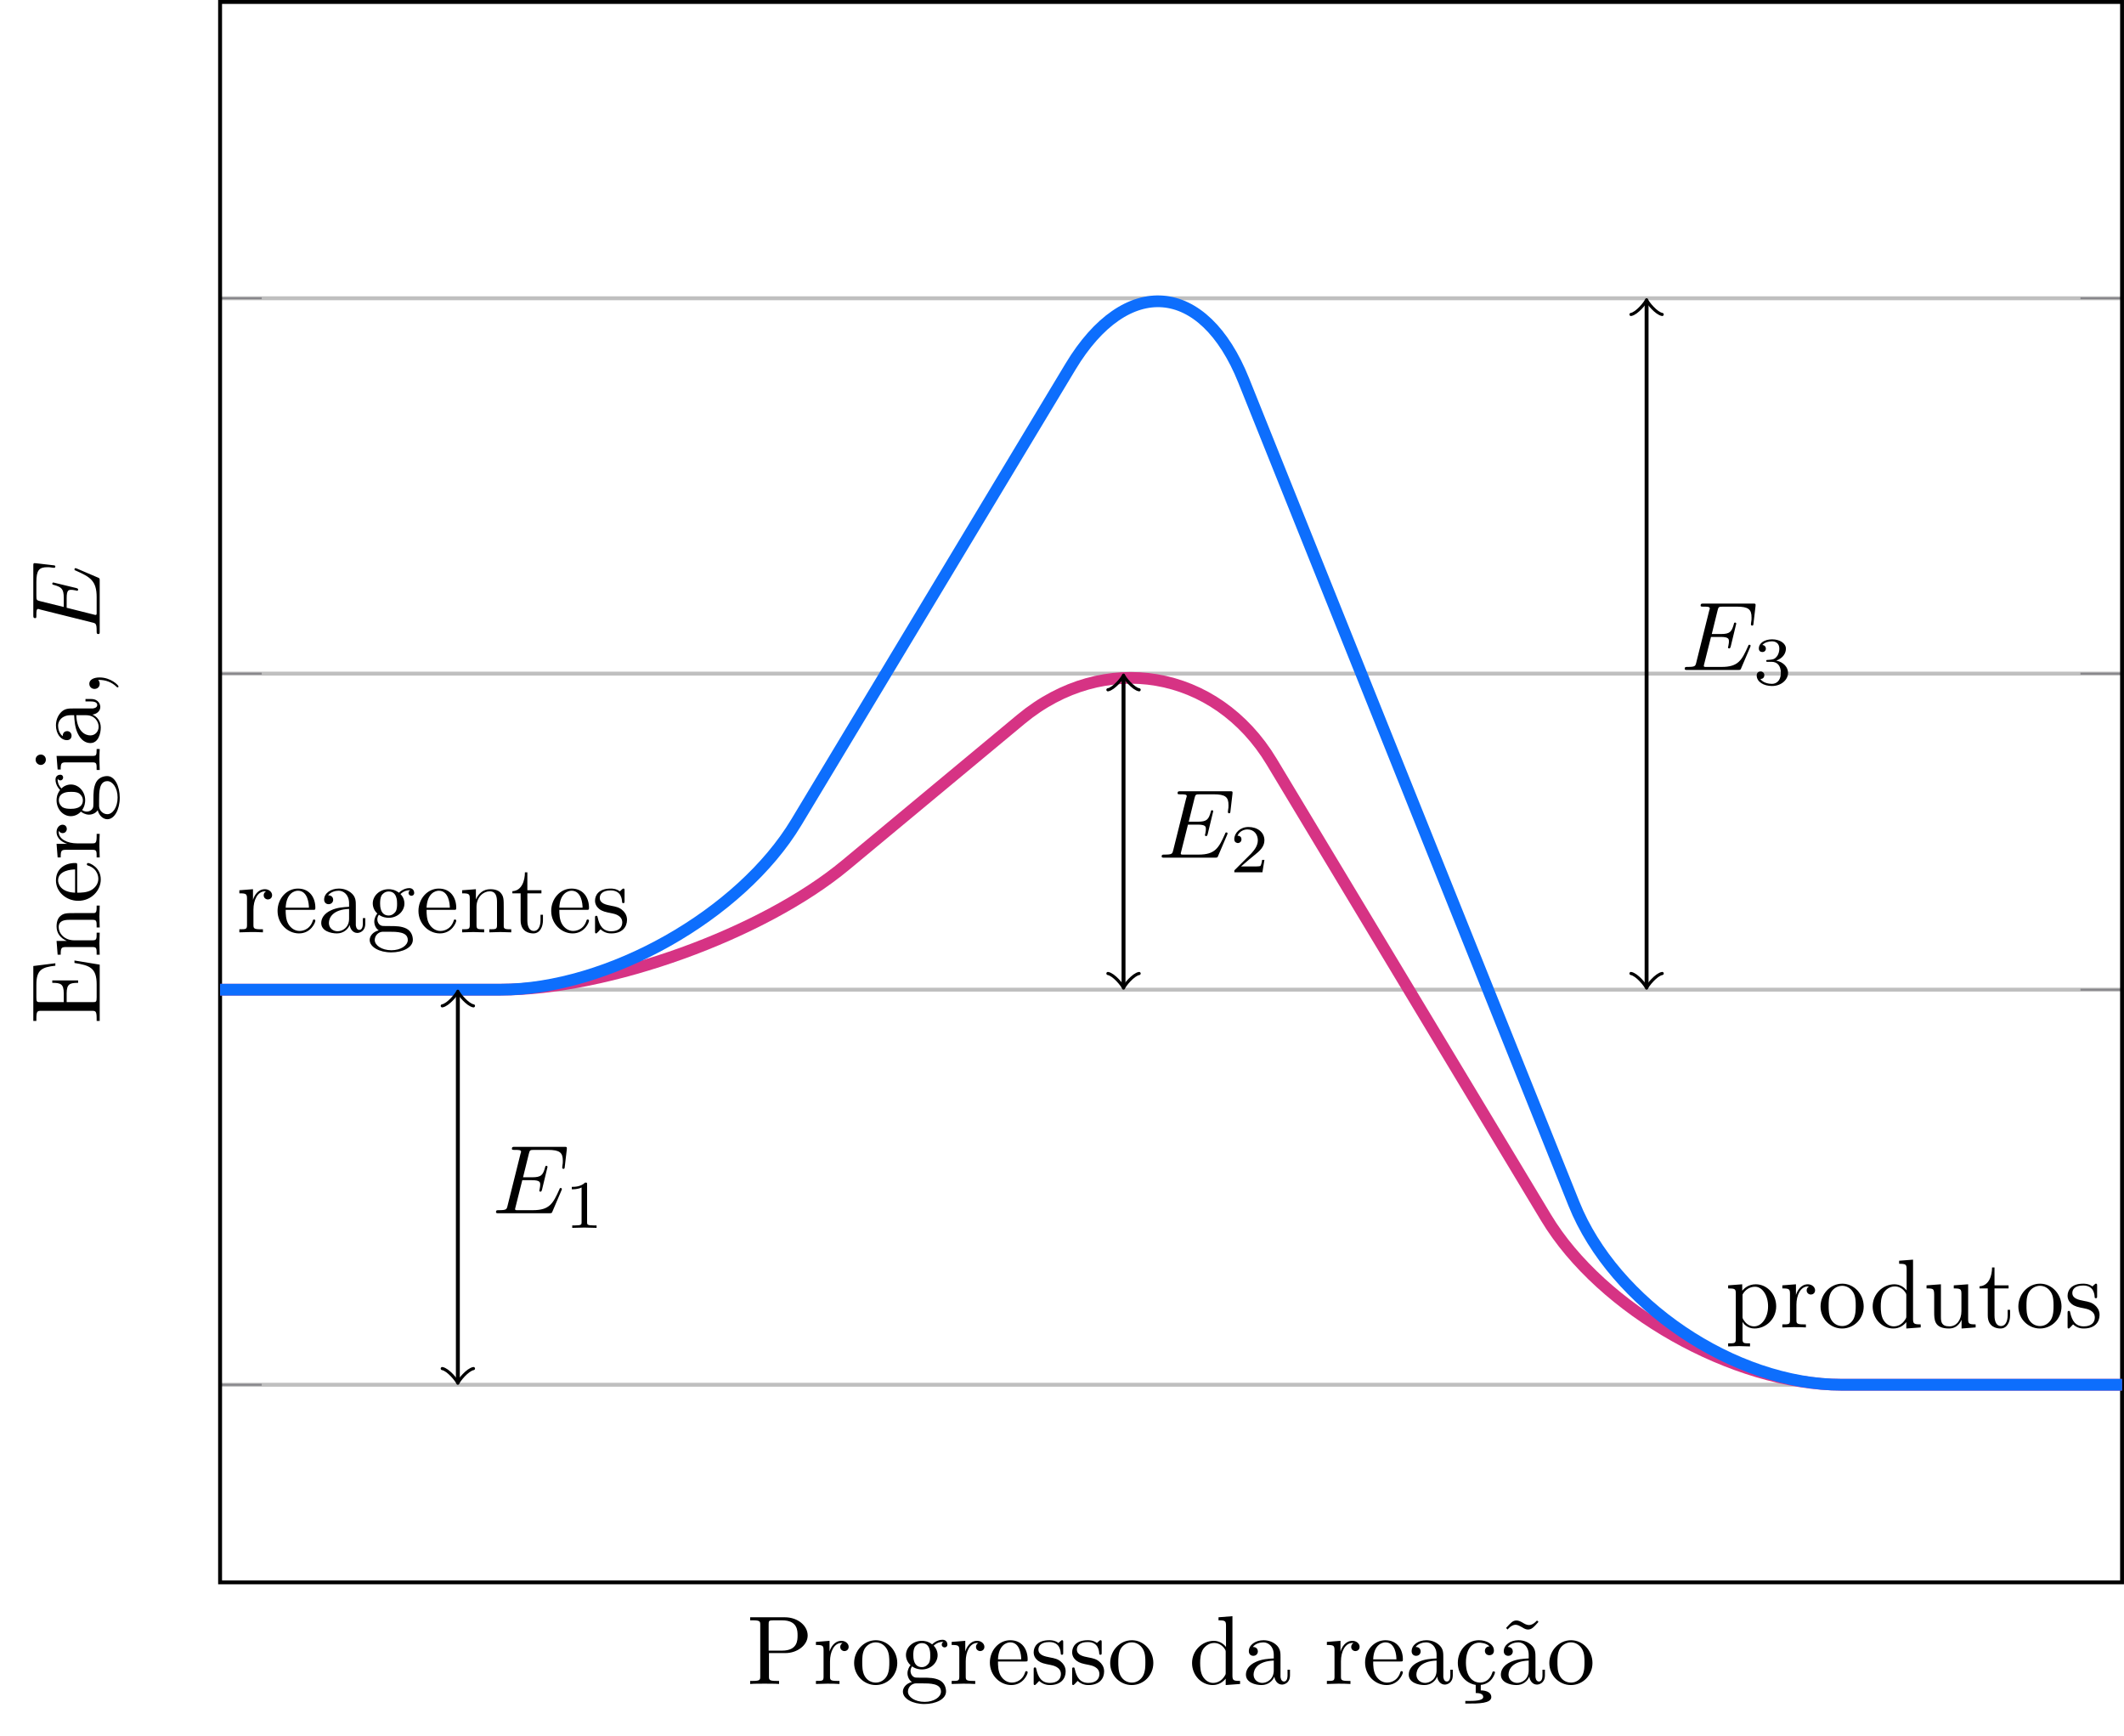
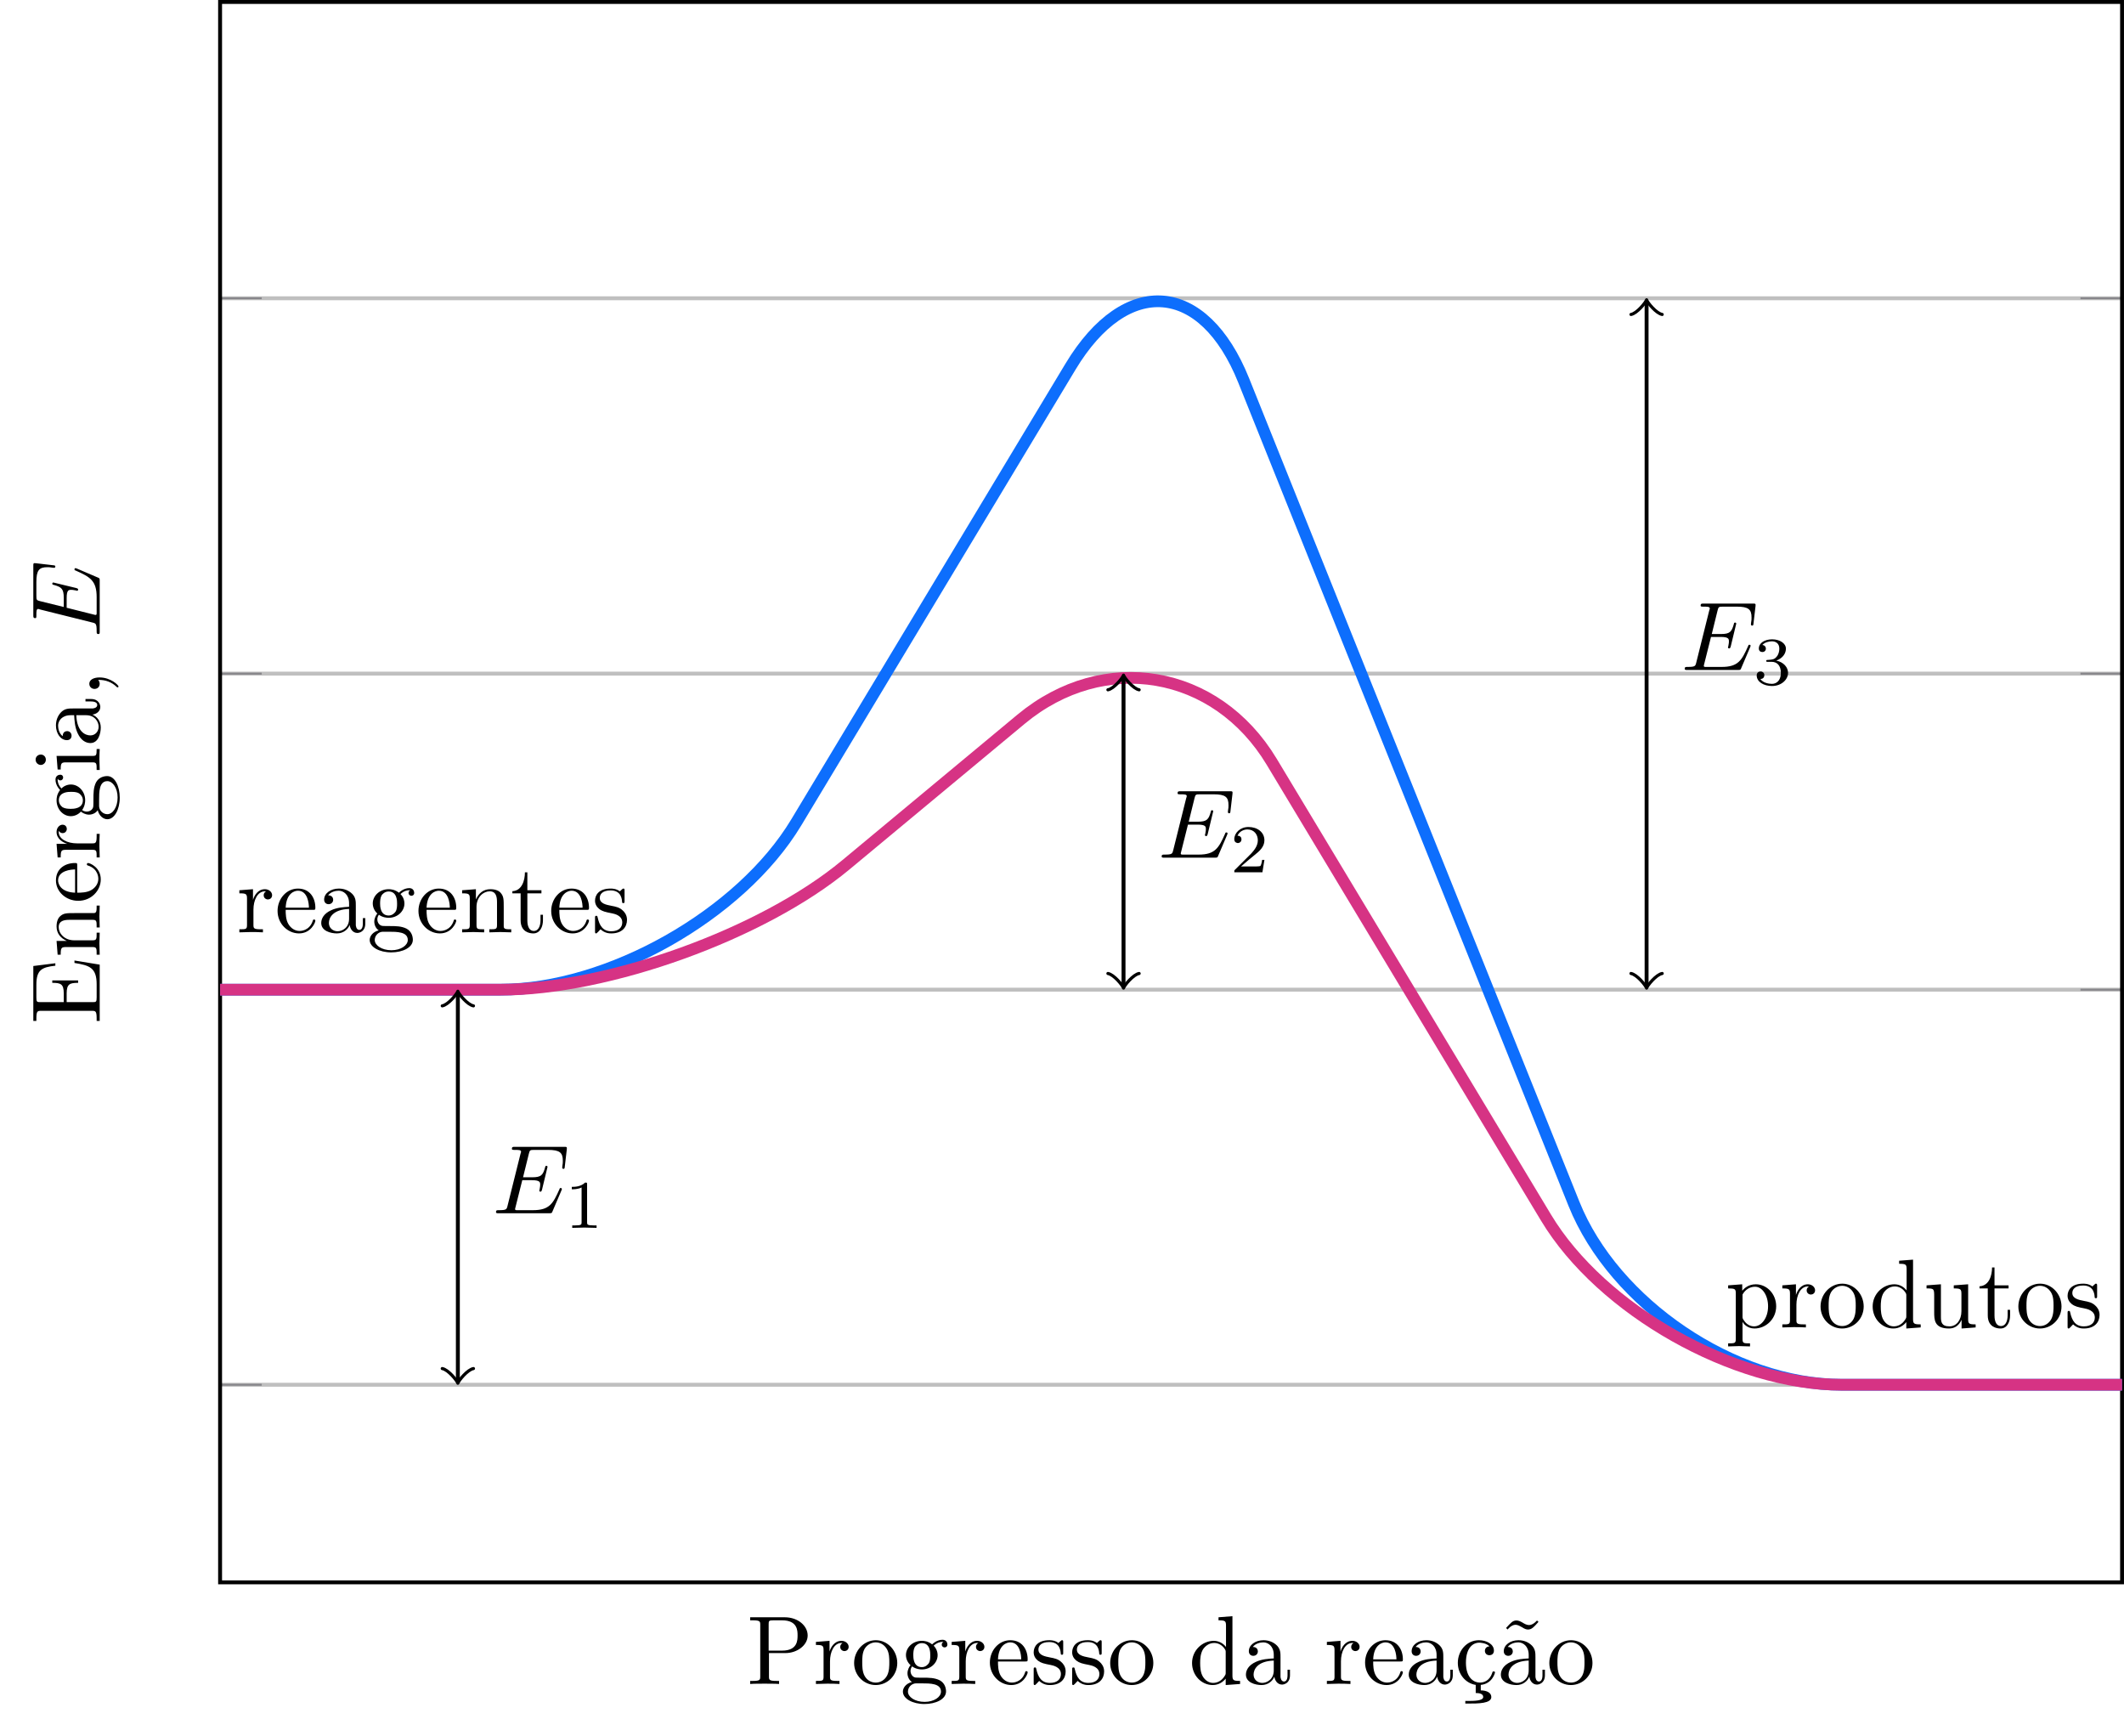
<svg xmlns="http://www.w3.org/2000/svg" xmlns:xlink="http://www.w3.org/1999/xlink" width="216.947pt" height="177.234pt" viewBox="0 0 216.947 177.234" version="1.1">
  <defs>
    <g>
      <symbol overflow="visible" id="glyph0-0">
        <path style="stroke:none;" d="" />
      </symbol>
      <symbol overflow="visible" id="glyph0-1">
        <path style="stroke:none;" d="M 3.625 -3.797 C 3.625 -4.109 3.312 -4.406 2.891 -4.406 C 2.156 -4.406 1.797 -3.734 1.672 -3.312 L 1.672 -4.406 L 0.281 -4.297 L 0.281 -3.984 C 0.984 -3.984 1.062 -3.922 1.062 -3.422 L 1.062 -0.75 C 1.062 -0.312 0.953 -0.312 0.281 -0.312 L 0.281 0 L 1.422 -0.031 C 1.812 -0.031 2.281 -0.031 2.688 0 L 2.688 -0.312 L 2.469 -0.312 C 1.734 -0.312 1.719 -0.422 1.719 -0.781 L 1.719 -2.312 C 1.719 -3.297 2.141 -4.188 2.891 -4.188 C 2.953 -4.188 2.984 -4.188 3 -4.172 C 2.969 -4.172 2.766 -4.047 2.766 -3.781 C 2.766 -3.516 2.984 -3.359 3.203 -3.359 C 3.375 -3.359 3.625 -3.484 3.625 -3.797 Z M 3.625 -3.797 " />
      </symbol>
      <symbol overflow="visible" id="glyph0-2">
        <path style="stroke:none;" d="M 4.141 -1.188 C 4.141 -1.281 4.062 -1.312 4 -1.312 C 3.922 -1.312 3.891 -1.25 3.875 -1.172 C 3.531 -0.141 2.625 -0.141 2.531 -0.141 C 2.031 -0.141 1.641 -0.438 1.406 -0.812 C 1.109 -1.281 1.109 -1.938 1.109 -2.297 L 3.891 -2.297 C 4.109 -2.297 4.141 -2.297 4.141 -2.516 C 4.141 -3.5 3.594 -4.469 2.359 -4.469 C 1.203 -4.469 0.281 -3.438 0.281 -2.188 C 0.281 -0.859 1.328 0.109 2.469 0.109 C 3.688 0.109 4.141 -1 4.141 -1.188 Z M 3.484 -2.516 L 1.109 -2.516 C 1.172 -4 2.016 -4.25 2.359 -4.25 C 3.375 -4.25 3.484 -2.906 3.484 -2.516 Z M 3.484 -2.516 " />
      </symbol>
      <symbol overflow="visible" id="glyph0-3">
        <path style="stroke:none;" d="M 4.812 -0.891 L 4.812 -1.453 L 4.562 -1.453 L 4.562 -0.891 C 4.562 -0.312 4.312 -0.25 4.203 -0.25 C 3.875 -0.25 3.844 -0.703 3.844 -0.75 L 3.844 -2.734 C 3.844 -3.156 3.844 -3.547 3.484 -3.922 C 3.094 -4.312 2.594 -4.469 2.109 -4.469 C 1.297 -4.469 0.609 -4 0.609 -3.344 C 0.609 -3.047 0.812 -2.875 1.062 -2.875 C 1.344 -2.875 1.531 -3.078 1.531 -3.328 C 1.531 -3.453 1.469 -3.781 1.016 -3.781 C 1.281 -4.141 1.781 -4.25 2.094 -4.25 C 2.578 -4.25 3.156 -3.859 3.156 -2.969 L 3.156 -2.609 C 2.641 -2.578 1.938 -2.547 1.312 -2.25 C 0.562 -1.906 0.312 -1.391 0.312 -0.953 C 0.312 -0.141 1.281 0.109 1.906 0.109 C 2.578 0.109 3.031 -0.297 3.219 -0.75 C 3.266 -0.359 3.531 0.062 4 0.062 C 4.203 0.062 4.812 -0.078 4.812 -0.891 Z M 3.156 -1.391 C 3.156 -0.453 2.438 -0.109 1.984 -0.109 C 1.5 -0.109 1.094 -0.453 1.094 -0.953 C 1.094 -1.5 1.5 -2.328 3.156 -2.391 Z M 3.156 -1.391 " />
      </symbol>
      <symbol overflow="visible" id="glyph0-4">
        <path style="stroke:none;" d="M 4.828 -4.031 C 4.828 -4.203 4.719 -4.516 4.328 -4.516 C 4.125 -4.516 3.688 -4.453 3.266 -4.047 C 2.844 -4.375 2.438 -4.406 2.219 -4.406 C 1.281 -4.406 0.594 -3.719 0.594 -2.953 C 0.594 -2.516 0.812 -2.141 1.062 -1.922 C 0.938 -1.781 0.75 -1.453 0.75 -1.094 C 0.75 -0.781 0.891 -0.406 1.203 -0.203 C 0.594 -0.047 0.281 0.391 0.281 0.781 C 0.281 1.5 1.266 2.047 2.484 2.047 C 3.656 2.047 4.688 1.547 4.688 0.766 C 4.688 0.422 4.562 -0.094 4.047 -0.375 C 3.516 -0.641 2.938 -0.641 2.328 -0.641 C 2.078 -0.641 1.656 -0.641 1.578 -0.656 C 1.266 -0.703 1.062 -1 1.062 -1.328 C 1.062 -1.359 1.062 -1.594 1.219 -1.797 C 1.609 -1.516 2.031 -1.484 2.219 -1.484 C 3.141 -1.484 3.828 -2.172 3.828 -2.938 C 3.828 -3.312 3.672 -3.672 3.422 -3.906 C 3.781 -4.25 4.141 -4.297 4.312 -4.297 C 4.312 -4.297 4.391 -4.297 4.422 -4.281 C 4.312 -4.25 4.25 -4.141 4.25 -4.016 C 4.25 -3.844 4.391 -3.734 4.547 -3.734 C 4.641 -3.734 4.828 -3.797 4.828 -4.031 Z M 3.078 -2.953 C 3.078 -2.688 3.078 -2.359 2.922 -2.109 C 2.844 -2 2.609 -1.719 2.219 -1.719 C 1.344 -1.719 1.344 -2.719 1.344 -2.938 C 1.344 -3.203 1.359 -3.531 1.5 -3.781 C 1.578 -3.891 1.812 -4.172 2.219 -4.172 C 3.078 -4.172 3.078 -3.188 3.078 -2.953 Z M 4.172 0.781 C 4.172 1.328 3.469 1.828 2.5 1.828 C 1.484 1.828 0.797 1.312 0.797 0.781 C 0.797 0.328 1.172 -0.047 1.609 -0.062 L 2.203 -0.062 C 3.062 -0.062 4.172 -0.062 4.172 0.781 Z M 4.172 0.781 " />
      </symbol>
      <symbol overflow="visible" id="glyph0-5">
        <path style="stroke:none;" d="M 5.328 0 L 5.328 -0.312 C 4.812 -0.312 4.562 -0.312 4.562 -0.609 L 4.562 -2.516 C 4.562 -3.375 4.562 -3.672 4.25 -4.031 C 4.109 -4.203 3.781 -4.406 3.203 -4.406 C 2.469 -4.406 2 -3.984 1.719 -3.359 L 1.719 -4.406 L 0.312 -4.297 L 0.312 -3.984 C 1.016 -3.984 1.094 -3.922 1.094 -3.422 L 1.094 -0.75 C 1.094 -0.312 0.984 -0.312 0.312 -0.312 L 0.312 0 L 1.453 -0.031 L 2.562 0 L 2.562 -0.312 C 1.891 -0.312 1.781 -0.312 1.781 -0.75 L 1.781 -2.594 C 1.781 -3.625 2.5 -4.188 3.125 -4.188 C 3.766 -4.188 3.875 -3.656 3.875 -3.078 L 3.875 -0.75 C 3.875 -0.312 3.766 -0.312 3.094 -0.312 L 3.094 0 L 4.219 -0.031 Z M 5.328 0 " />
      </symbol>
      <symbol overflow="visible" id="glyph0-6">
        <path style="stroke:none;" d="M 3.312 -1.234 L 3.312 -1.797 L 3.062 -1.797 L 3.062 -1.25 C 3.062 -0.516 2.766 -0.141 2.391 -0.141 C 1.719 -0.141 1.719 -1.047 1.719 -1.219 L 1.719 -3.984 L 3.156 -3.984 L 3.156 -4.297 L 1.719 -4.297 L 1.719 -6.125 L 1.469 -6.125 C 1.469 -5.312 1.172 -4.25 0.188 -4.203 L 0.188 -3.984 L 1.031 -3.984 L 1.031 -1.234 C 1.031 -0.016 1.969 0.109 2.328 0.109 C 3.031 0.109 3.312 -0.594 3.312 -1.234 Z M 3.312 -1.234 " />
      </symbol>
      <symbol overflow="visible" id="glyph0-7">
        <path style="stroke:none;" d="M 3.594 -1.281 C 3.594 -1.797 3.297 -2.109 3.172 -2.219 C 2.844 -2.547 2.453 -2.625 2.031 -2.703 C 1.469 -2.812 0.812 -2.938 0.812 -3.516 C 0.812 -3.875 1.062 -4.281 1.922 -4.281 C 3.016 -4.281 3.078 -3.375 3.094 -3.078 C 3.094 -2.984 3.203 -2.984 3.203 -2.984 C 3.344 -2.984 3.344 -3.031 3.344 -3.219 L 3.344 -4.234 C 3.344 -4.391 3.344 -4.469 3.234 -4.469 C 3.188 -4.469 3.156 -4.469 3.031 -4.344 C 3 -4.312 2.906 -4.219 2.859 -4.188 C 2.484 -4.469 2.078 -4.469 1.922 -4.469 C 0.703 -4.469 0.328 -3.797 0.328 -3.234 C 0.328 -2.891 0.484 -2.609 0.75 -2.391 C 1.078 -2.141 1.359 -2.078 2.078 -1.938 C 2.297 -1.891 3.109 -1.734 3.109 -1.016 C 3.109 -0.516 2.766 -0.109 1.984 -0.109 C 1.141 -0.109 0.781 -0.672 0.594 -1.531 C 0.562 -1.656 0.562 -1.688 0.453 -1.688 C 0.328 -1.688 0.328 -1.625 0.328 -1.453 L 0.328 -0.125 C 0.328 0.047 0.328 0.109 0.438 0.109 C 0.484 0.109 0.5 0.094 0.688 -0.094 C 0.703 -0.109 0.703 -0.125 0.891 -0.312 C 1.328 0.094 1.781 0.109 1.984 0.109 C 3.125 0.109 3.594 -0.562 3.594 -1.281 Z M 3.594 -1.281 " />
      </symbol>
      <symbol overflow="visible" id="glyph0-8">
        <path style="stroke:none;" d="M 5.188 -2.156 C 5.188 -3.422 4.234 -4.406 3.109 -4.406 C 2.328 -4.406 1.906 -3.969 1.719 -3.75 L 1.719 -4.406 L 0.281 -4.297 L 0.281 -3.984 C 0.984 -3.984 1.062 -3.922 1.062 -3.484 L 1.062 1.172 C 1.062 1.625 0.953 1.625 0.281 1.625 L 0.281 1.938 L 1.391 1.906 L 2.516 1.938 L 2.516 1.625 C 1.859 1.625 1.75 1.625 1.75 1.172 L 1.75 -0.594 C 1.797 -0.422 2.219 0.109 2.969 0.109 C 4.156 0.109 5.188 -0.875 5.188 -2.156 Z M 4.359 -2.156 C 4.359 -0.953 3.672 -0.109 2.938 -0.109 C 2.531 -0.109 2.156 -0.312 1.891 -0.719 C 1.75 -0.922 1.75 -0.938 1.75 -1.141 L 1.75 -3.359 C 2.031 -3.875 2.516 -4.156 3.031 -4.156 C 3.766 -4.156 4.359 -3.281 4.359 -2.156 Z M 4.359 -2.156 " />
      </symbol>
      <symbol overflow="visible" id="glyph0-9">
        <path style="stroke:none;" d="M 4.688 -2.141 C 4.688 -3.406 3.703 -4.469 2.5 -4.469 C 1.25 -4.469 0.281 -3.375 0.281 -2.141 C 0.281 -0.844 1.312 0.109 2.484 0.109 C 3.688 0.109 4.688 -0.875 4.688 -2.141 Z M 3.875 -2.219 C 3.875 -1.859 3.875 -1.312 3.656 -0.875 C 3.422 -0.422 2.984 -0.141 2.5 -0.141 C 2.062 -0.141 1.625 -0.344 1.359 -0.812 C 1.109 -1.25 1.109 -1.859 1.109 -2.219 C 1.109 -2.609 1.109 -3.141 1.344 -3.578 C 1.609 -4.031 2.078 -4.25 2.484 -4.25 C 2.922 -4.25 3.344 -4.031 3.609 -3.594 C 3.875 -3.172 3.875 -2.594 3.875 -2.219 Z M 3.875 -2.219 " />
      </symbol>
      <symbol overflow="visible" id="glyph0-10">
        <path style="stroke:none;" d="M 5.25 0 L 5.25 -0.312 C 4.562 -0.312 4.469 -0.375 4.469 -0.875 L 4.469 -6.922 L 3.047 -6.812 L 3.047 -6.5 C 3.734 -6.5 3.812 -6.438 3.812 -5.938 L 3.812 -3.781 C 3.531 -4.141 3.094 -4.406 2.562 -4.406 C 1.391 -4.406 0.344 -3.422 0.344 -2.141 C 0.344 -0.875 1.312 0.109 2.453 0.109 C 3.094 0.109 3.531 -0.234 3.781 -0.547 L 3.781 0.109 Z M 3.781 -1.172 C 3.781 -1 3.781 -0.984 3.672 -0.812 C 3.375 -0.328 2.938 -0.109 2.5 -0.109 C 2.047 -0.109 1.688 -0.375 1.453 -0.75 C 1.203 -1.156 1.172 -1.719 1.172 -2.141 C 1.172 -2.5 1.188 -3.094 1.469 -3.547 C 1.688 -3.859 2.062 -4.188 2.609 -4.188 C 2.953 -4.188 3.375 -4.031 3.672 -3.594 C 3.781 -3.422 3.781 -3.406 3.781 -3.219 Z M 3.781 -1.172 " />
      </symbol>
      <symbol overflow="visible" id="glyph0-11">
        <path style="stroke:none;" d="M 5.328 0 L 5.328 -0.312 C 4.641 -0.312 4.562 -0.375 4.562 -0.875 L 4.562 -4.406 L 3.094 -4.297 L 3.094 -3.984 C 3.781 -3.984 3.875 -3.922 3.875 -3.422 L 3.875 -1.656 C 3.875 -0.781 3.391 -0.109 2.656 -0.109 C 1.828 -0.109 1.781 -0.578 1.781 -1.094 L 1.781 -4.406 L 0.312 -4.297 L 0.312 -3.984 C 1.094 -3.984 1.094 -3.953 1.094 -3.078 L 1.094 -1.578 C 1.094 -0.797 1.094 0.109 2.609 0.109 C 3.172 0.109 3.609 -0.172 3.891 -0.781 L 3.891 0.109 Z M 5.328 0 " />
      </symbol>
      <symbol overflow="visible" id="glyph0-12">
        <path style="stroke:none;" d="M 6.219 -4.953 C 6.219 -5.938 5.234 -6.812 3.875 -6.812 L 0.344 -6.812 L 0.344 -6.5 L 0.594 -6.5 C 1.359 -6.5 1.375 -6.391 1.375 -6.031 L 1.375 -0.781 C 1.375 -0.422 1.359 -0.312 0.594 -0.312 L 0.344 -0.312 L 0.344 0 C 0.703 -0.031 1.438 -0.031 1.812 -0.031 C 2.188 -0.031 2.938 -0.031 3.297 0 L 3.297 -0.312 L 3.047 -0.312 C 2.281 -0.312 2.266 -0.422 2.266 -0.781 L 2.266 -3.156 L 3.953 -3.156 C 5.141 -3.156 6.219 -3.953 6.219 -4.953 Z M 5.188 -4.953 C 5.188 -4.484 5.188 -3.406 3.609 -3.406 L 2.234 -3.406 L 2.234 -6.094 C 2.234 -6.438 2.25 -6.5 2.719 -6.5 L 3.609 -6.5 C 5.188 -6.5 5.188 -5.438 5.188 -4.953 Z M 5.188 -4.953 " />
      </symbol>
      <symbol overflow="visible" id="glyph0-13">
        <path style="stroke:none;" d="M 4.141 -1.188 C 4.141 -1.281 4.031 -1.281 4 -1.281 C 3.922 -1.281 3.891 -1.25 3.875 -1.188 C 3.594 -0.266 2.938 -0.141 2.578 -0.141 C 2.047 -0.141 1.172 -0.562 1.172 -2.172 C 1.172 -3.797 1.984 -4.219 2.516 -4.219 C 2.609 -4.219 3.234 -4.203 3.578 -3.844 C 3.172 -3.812 3.109 -3.516 3.109 -3.391 C 3.109 -3.125 3.297 -2.938 3.562 -2.938 C 3.828 -2.938 4.031 -3.094 4.031 -3.406 C 4.031 -4.078 3.266 -4.469 2.5 -4.469 C 1.25 -4.469 0.344 -3.391 0.344 -2.156 C 0.344 -0.984 1.156 -0.062 2.172 0.094 L 2.172 0.922 C 2.547 0.922 2.938 1 2.938 1.328 C 2.938 1.734 1.984 1.734 1.234 1.734 L 1.109 1.734 L 1.109 2 L 1.359 2 C 2.438 2 3.766 2 3.766 1.328 C 3.766 0.859 3.234 0.656 2.688 0.656 L 2.688 0.094 C 3.844 -0.016 4.141 -1.094 4.141 -1.188 Z M 4.141 -1.188 " />
      </symbol>
      <symbol overflow="visible" id="glyph0-14">
        <path style="stroke:none;" d="M 4.812 -0.891 L 4.812 -1.453 L 4.562 -1.453 L 4.562 -0.891 C 4.562 -0.312 4.312 -0.25 4.203 -0.25 C 3.875 -0.25 3.844 -0.703 3.844 -0.75 L 3.844 -2.734 C 3.844 -3.156 3.844 -3.547 3.484 -3.922 C 3.094 -4.312 2.594 -4.469 2.109 -4.469 C 1.297 -4.469 0.609 -4 0.609 -3.344 C 0.609 -3.047 0.812 -2.875 1.062 -2.875 C 1.344 -2.875 1.531 -3.078 1.531 -3.328 C 1.531 -3.453 1.469 -3.781 1.016 -3.781 C 1.281 -4.141 1.781 -4.25 2.094 -4.25 C 2.578 -4.25 3.156 -3.859 3.156 -2.969 L 3.156 -2.609 C 2.641 -2.578 1.938 -2.547 1.312 -2.25 C 0.562 -1.906 0.312 -1.391 0.312 -0.953 C 0.312 -0.141 1.281 0.109 1.906 0.109 C 2.578 0.109 3.031 -0.297 3.219 -0.75 C 3.266 -0.359 3.531 0.062 4 0.062 C 4.203 0.062 4.812 -0.078 4.812 -0.891 Z M 3.156 -1.391 C 3.156 -0.453 2.438 -0.109 1.984 -0.109 C 1.5 -0.109 1.094 -0.453 1.094 -0.953 C 1.094 -1.5 1.5 -2.328 3.156 -2.391 Z M 4.156 -6.344 L 4 -6.484 C 4 -6.484 3.625 -6.016 3.188 -6.016 C 2.953 -6.016 2.703 -6.156 2.531 -6.266 C 2.266 -6.422 2.078 -6.484 1.906 -6.484 C 1.531 -6.484 1.344 -6.266 0.844 -5.719 L 1 -5.562 C 1 -5.562 1.375 -6.047 1.812 -6.047 C 2.047 -6.047 2.297 -5.891 2.469 -5.797 C 2.734 -5.625 2.906 -5.562 3.078 -5.562 C 3.453 -5.562 3.656 -5.781 4.156 -6.344 Z M 4.156 -6.344 " />
      </symbol>
      <symbol overflow="visible" id="glyph1-0">
        <path style="stroke:none;" d="" />
      </symbol>
      <symbol overflow="visible" id="glyph1-1">
        <path style="stroke:none;" d="M 7.109 -2.469 C 7.109 -2.469 7.109 -2.578 6.984 -2.578 C 6.891 -2.578 6.875 -2.516 6.859 -2.453 C 6.203 -0.984 5.844 -0.312 4.141 -0.312 L 2.688 -0.312 C 2.547 -0.312 2.516 -0.312 2.469 -0.312 C 2.359 -0.328 2.328 -0.344 2.328 -0.422 C 2.328 -0.453 2.328 -0.469 2.375 -0.641 L 3.062 -3.375 L 4.047 -3.375 C 4.891 -3.375 4.891 -3.156 4.891 -2.906 C 4.891 -2.844 4.891 -2.719 4.828 -2.422 C 4.812 -2.375 4.797 -2.344 4.797 -2.312 C 4.797 -2.266 4.828 -2.203 4.922 -2.203 C 5 -2.203 5.031 -2.25 5.078 -2.406 L 5.641 -4.734 C 5.641 -4.797 5.594 -4.844 5.516 -4.844 C 5.438 -4.844 5.406 -4.781 5.391 -4.672 C 5.172 -3.906 5 -3.672 4.078 -3.672 L 3.141 -3.672 L 3.734 -6.078 C 3.828 -6.438 3.844 -6.469 4.281 -6.469 L 5.688 -6.469 C 6.891 -6.469 7.203 -6.188 7.203 -5.359 C 7.203 -5.125 7.203 -5.109 7.156 -4.828 C 7.156 -4.781 7.141 -4.703 7.141 -4.656 C 7.141 -4.609 7.172 -4.531 7.266 -4.531 C 7.375 -4.531 7.391 -4.594 7.406 -4.781 L 7.609 -6.516 C 7.641 -6.781 7.594 -6.781 7.344 -6.781 L 2.297 -6.781 C 2.109 -6.781 2 -6.781 2 -6.578 C 2 -6.469 2.094 -6.469 2.281 -6.469 C 2.656 -6.469 2.938 -6.469 2.938 -6.297 C 2.938 -6.25 2.938 -6.234 2.875 -6.047 L 1.562 -0.781 C 1.469 -0.391 1.453 -0.312 0.656 -0.312 C 0.484 -0.312 0.375 -0.312 0.375 -0.125 C 0.375 0 0.469 0 0.656 0 L 5.828 0 C 6.062 0 6.078 -0.016 6.141 -0.172 L 7.062 -2.328 C 7.078 -2.375 7.109 -2.469 7.109 -2.469 Z M 7.109 -2.469 " />
      </symbol>
      <symbol overflow="visible" id="glyph2-0">
        <path style="stroke:none;" d="" />
      </symbol>
      <symbol overflow="visible" id="glyph2-1">
        <path style="stroke:none;" d="M 3.297 0 L 3.297 -0.25 L 3.031 -0.25 C 2.328 -0.25 2.328 -0.344 2.328 -0.578 L 2.328 -4.438 C 2.328 -4.625 2.328 -4.625 2.125 -4.625 C 1.672 -4.188 1.047 -4.188 0.766 -4.188 L 0.766 -3.938 C 0.922 -3.938 1.391 -3.938 1.766 -4.125 L 1.766 -0.578 C 1.766 -0.344 1.766 -0.25 1.078 -0.25 L 0.812 -0.25 L 0.812 0 L 2.047 -0.031 Z M 3.297 0 " />
      </symbol>
      <symbol overflow="visible" id="glyph2-2">
        <path style="stroke:none;" d="M 3.516 -1.266 L 3.281 -1.266 C 3.266 -1.109 3.188 -0.703 3.094 -0.641 C 3.047 -0.594 2.516 -0.594 2.406 -0.594 L 1.125 -0.594 C 1.859 -1.234 2.109 -1.438 2.516 -1.766 C 3.031 -2.172 3.516 -2.609 3.516 -3.266 C 3.516 -4.109 2.781 -4.625 1.891 -4.625 C 1.031 -4.625 0.438 -4.016 0.438 -3.375 C 0.438 -3.031 0.734 -2.984 0.812 -2.984 C 0.969 -2.984 1.172 -3.109 1.172 -3.359 C 1.172 -3.484 1.125 -3.734 0.766 -3.734 C 0.984 -4.219 1.453 -4.375 1.781 -4.375 C 2.484 -4.375 2.844 -3.828 2.844 -3.266 C 2.844 -2.656 2.406 -2.188 2.188 -1.938 L 0.516 -0.266 C 0.438 -0.203 0.438 -0.188 0.438 0 L 3.312 0 Z M 3.516 -1.266 " />
      </symbol>
      <symbol overflow="visible" id="glyph2-3">
        <path style="stroke:none;" d="M 3.578 -1.203 C 3.578 -1.75 3.141 -2.297 2.375 -2.453 C 3.094 -2.719 3.359 -3.234 3.359 -3.672 C 3.359 -4.219 2.734 -4.625 1.953 -4.625 C 1.188 -4.625 0.594 -4.25 0.594 -3.688 C 0.594 -3.453 0.75 -3.328 0.953 -3.328 C 1.172 -3.328 1.312 -3.484 1.312 -3.672 C 1.312 -3.875 1.172 -4.031 0.953 -4.047 C 1.203 -4.344 1.672 -4.422 1.938 -4.422 C 2.25 -4.422 2.688 -4.266 2.688 -3.672 C 2.688 -3.375 2.594 -3.047 2.406 -2.844 C 2.188 -2.578 1.984 -2.562 1.641 -2.531 C 1.469 -2.516 1.453 -2.516 1.422 -2.516 C 1.422 -2.516 1.344 -2.5 1.344 -2.422 C 1.344 -2.328 1.406 -2.328 1.531 -2.328 L 1.906 -2.328 C 2.453 -2.328 2.844 -1.953 2.844 -1.203 C 2.844 -0.344 2.328 -0.078 1.938 -0.078 C 1.656 -0.078 1.031 -0.156 0.75 -0.578 C 1.078 -0.578 1.156 -0.812 1.156 -0.969 C 1.156 -1.188 0.984 -1.344 0.766 -1.344 C 0.578 -1.344 0.375 -1.219 0.375 -0.938 C 0.375 -0.281 1.094 0.141 1.938 0.141 C 2.906 0.141 3.578 -0.516 3.578 -1.203 Z M 3.578 -1.203 " />
      </symbol>
      <symbol overflow="visible" id="glyph3-0">
        <path style="stroke:none;" d="" />
      </symbol>
      <symbol overflow="visible" id="glyph3-1">
        <path style="stroke:none;" d="M -2.578 -6.5 L -2.578 -6.25 C -1.031 -6 -0.312 -5.766 -0.312 -4.062 L -0.312 -2.734 C -0.312 -2.266 -0.375 -2.25 -0.703 -2.25 L -3.375 -2.25 L -3.375 -3.141 C -3.375 -4.109 -3.047 -4.219 -2.203 -4.219 L -2.203 -4.469 L -4.844 -4.469 L -4.844 -4.219 C -3.984 -4.219 -3.672 -4.109 -3.672 -3.141 L -3.672 -2.25 L -6.078 -2.25 C -6.406 -2.25 -6.469 -2.266 -6.469 -2.734 L -6.469 -4.016 C -6.469 -5.547 -5.922 -5.812 -4.531 -5.969 L -4.531 -6.219 L -6.781 -5.938 L -6.781 -0.328 L -6.469 -0.328 L -6.469 -0.562 C -6.469 -1.328 -6.359 -1.359 -6 -1.359 L -0.781 -1.359 C -0.422 -1.359 -0.312 -1.328 -0.312 -0.562 L -0.312 -0.328 L 0 -0.328 L 0 -6.078 Z M -2.578 -6.5 " />
      </symbol>
      <symbol overflow="visible" id="glyph3-2">
        <path style="stroke:none;" d="M 0 -5.328 L -0.312 -5.328 C -0.312 -4.812 -0.312 -4.562 -0.609 -4.562 L -2.516 -4.562 C -3.375 -4.562 -3.672 -4.562 -4.031 -4.25 C -4.203 -4.109 -4.406 -3.781 -4.406 -3.203 C -4.406 -2.469 -3.984 -2 -3.359 -1.719 L -4.406 -1.719 L -4.297 -0.312 L -3.984 -0.312 C -3.984 -1.016 -3.922 -1.094 -3.422 -1.094 L -0.75 -1.094 C -0.312 -1.094 -0.312 -0.984 -0.312 -0.312 L 0 -0.312 L -0.031 -1.453 L 0 -2.562 L -0.312 -2.562 C -0.312 -1.891 -0.312 -1.781 -0.75 -1.781 L -2.594 -1.781 C -3.625 -1.781 -4.188 -2.5 -4.188 -3.125 C -4.188 -3.766 -3.656 -3.875 -3.078 -3.875 L -0.75 -3.875 C -0.312 -3.875 -0.312 -3.766 -0.312 -3.094 L 0 -3.094 L -0.031 -4.219 Z M 0 -5.328 " />
      </symbol>
      <symbol overflow="visible" id="glyph3-3">
        <path style="stroke:none;" d="M -1.188 -4.141 C -1.281 -4.141 -1.312 -4.062 -1.312 -4 C -1.312 -3.922 -1.25 -3.891 -1.172 -3.875 C -0.141 -3.531 -0.141 -2.625 -0.141 -2.531 C -0.141 -2.031 -0.438 -1.641 -0.812 -1.406 C -1.281 -1.109 -1.938 -1.109 -2.297 -1.109 L -2.297 -3.891 C -2.297 -4.109 -2.297 -4.141 -2.516 -4.141 C -3.5 -4.141 -4.469 -3.594 -4.469 -2.359 C -4.469 -1.203 -3.438 -0.281 -2.188 -0.281 C -0.859 -0.281 0.109 -1.328 0.109 -2.469 C 0.109 -3.688 -1 -4.141 -1.188 -4.141 Z M -2.516 -3.484 L -2.516 -1.109 C -4 -1.172 -4.25 -2.016 -4.25 -2.359 C -4.25 -3.375 -2.906 -3.484 -2.516 -3.484 Z M -2.516 -3.484 " />
      </symbol>
      <symbol overflow="visible" id="glyph3-4">
        <path style="stroke:none;" d="M -3.797 -3.625 C -4.109 -3.625 -4.406 -3.312 -4.406 -2.891 C -4.406 -2.156 -3.734 -1.797 -3.312 -1.672 L -4.406 -1.672 L -4.297 -0.281 L -3.984 -0.281 C -3.984 -0.984 -3.922 -1.062 -3.422 -1.062 L -0.75 -1.062 C -0.312 -1.062 -0.312 -0.953 -0.312 -0.281 L 0 -0.281 L -0.031 -1.422 C -0.031 -1.812 -0.031 -2.281 0 -2.688 L -0.312 -2.688 L -0.312 -2.469 C -0.312 -1.734 -0.422 -1.719 -0.781 -1.719 L -2.312 -1.719 C -3.297 -1.719 -4.188 -2.141 -4.188 -2.891 C -4.188 -2.953 -4.188 -2.984 -4.172 -3 C -4.172 -2.969 -4.047 -2.766 -3.781 -2.766 C -3.516 -2.766 -3.359 -2.984 -3.359 -3.203 C -3.359 -3.375 -3.484 -3.625 -3.797 -3.625 Z M -3.797 -3.625 " />
      </symbol>
      <symbol overflow="visible" id="glyph3-5">
        <path style="stroke:none;" d="M -4.031 -4.828 C -4.203 -4.828 -4.516 -4.719 -4.516 -4.328 C -4.516 -4.125 -4.453 -3.688 -4.047 -3.266 C -4.375 -2.844 -4.406 -2.438 -4.406 -2.219 C -4.406 -1.281 -3.719 -0.594 -2.953 -0.594 C -2.516 -0.594 -2.141 -0.812 -1.922 -1.062 C -1.781 -0.938 -1.453 -0.75 -1.094 -0.75 C -0.781 -0.75 -0.406 -0.891 -0.203 -1.203 C -0.047 -0.594 0.391 -0.281 0.781 -0.281 C 1.5 -0.281 2.047 -1.266 2.047 -2.484 C 2.047 -3.656 1.547 -4.688 0.766 -4.688 C 0.422 -4.688 -0.094 -4.562 -0.375 -4.047 C -0.641 -3.516 -0.641 -2.938 -0.641 -2.328 C -0.641 -2.078 -0.641 -1.656 -0.656 -1.578 C -0.703 -1.266 -1 -1.062 -1.328 -1.062 C -1.359 -1.062 -1.594 -1.062 -1.797 -1.219 C -1.516 -1.609 -1.484 -2.031 -1.484 -2.219 C -1.484 -3.141 -2.172 -3.828 -2.938 -3.828 C -3.312 -3.828 -3.672 -3.672 -3.906 -3.422 C -4.25 -3.781 -4.297 -4.141 -4.297 -4.312 C -4.297 -4.312 -4.297 -4.391 -4.281 -4.422 C -4.25 -4.312 -4.141 -4.25 -4.016 -4.25 C -3.844 -4.25 -3.734 -4.391 -3.734 -4.547 C -3.734 -4.641 -3.797 -4.828 -4.031 -4.828 Z M -2.953 -3.078 C -2.688 -3.078 -2.359 -3.078 -2.109 -2.922 C -2 -2.844 -1.719 -2.609 -1.719 -2.219 C -1.719 -1.344 -2.719 -1.344 -2.938 -1.344 C -3.203 -1.344 -3.531 -1.359 -3.781 -1.5 C -3.891 -1.578 -4.172 -1.812 -4.172 -2.219 C -4.172 -3.078 -3.188 -3.078 -2.953 -3.078 Z M 0.781 -4.172 C 1.328 -4.172 1.828 -3.469 1.828 -2.5 C 1.828 -1.484 1.312 -0.797 0.781 -0.797 C 0.328 -0.797 -0.047 -1.172 -0.062 -1.609 L -0.062 -2.203 C -0.062 -3.062 -0.062 -4.172 0.781 -4.172 Z M 0.781 -4.172 " />
      </symbol>
      <symbol overflow="visible" id="glyph3-6">
        <path style="stroke:none;" d="M 0 -2.469 L -0.312 -2.469 C -0.312 -1.797 -0.359 -1.766 -0.75 -1.766 L -4.406 -1.766 L -4.297 -0.375 L -3.984 -0.375 C -3.984 -1.016 -3.922 -1.109 -3.438 -1.109 L -0.75 -1.109 C -0.312 -1.109 -0.312 -1 -0.312 -0.328 L 0 -0.328 L -0.031 -1.422 C -0.031 -1.781 -0.016 -2.125 0 -2.469 Z M -6.016 -1.906 C -6.297 -1.906 -6.547 -1.688 -6.547 -1.391 C -6.547 -1.047 -6.266 -0.844 -6.016 -0.844 C -5.75 -0.844 -5.5 -1.078 -5.5 -1.375 C -5.5 -1.719 -5.766 -1.906 -6.016 -1.906 Z M -6.016 -1.906 " />
      </symbol>
      <symbol overflow="visible" id="glyph3-7">
        <path style="stroke:none;" d="M -0.891 -4.812 L -1.453 -4.812 L -1.453 -4.562 L -0.891 -4.562 C -0.312 -4.562 -0.25 -4.312 -0.25 -4.203 C -0.25 -3.875 -0.703 -3.844 -0.75 -3.844 L -2.734 -3.844 C -3.156 -3.844 -3.547 -3.844 -3.922 -3.484 C -4.312 -3.094 -4.469 -2.594 -4.469 -2.109 C -4.469 -1.297 -4 -0.609 -3.344 -0.609 C -3.047 -0.609 -2.875 -0.812 -2.875 -1.062 C -2.875 -1.344 -3.078 -1.531 -3.328 -1.531 C -3.453 -1.531 -3.781 -1.469 -3.781 -1.016 C -4.141 -1.281 -4.25 -1.781 -4.25 -2.094 C -4.25 -2.578 -3.859 -3.156 -2.969 -3.156 L -2.609 -3.156 C -2.578 -2.641 -2.547 -1.938 -2.25 -1.312 C -1.906 -0.562 -1.391 -0.312 -0.953 -0.312 C -0.141 -0.312 0.109 -1.281 0.109 -1.906 C 0.109 -2.578 -0.297 -3.031 -0.75 -3.219 C -0.359 -3.266 0.062 -3.531 0.062 -4 C 0.062 -4.203 -0.078 -4.812 -0.891 -4.812 Z M -1.391 -3.156 C -0.453 -3.156 -0.109 -2.438 -0.109 -1.984 C -0.109 -1.5 -0.453 -1.094 -0.953 -1.094 C -1.5 -1.094 -2.328 -1.5 -2.391 -3.156 Z M -1.391 -3.156 " />
      </symbol>
      <symbol overflow="visible" id="glyph3-8">
        <path style="stroke:none;" d="M -0.016 -2.031 C -0.641 -2.031 -1.062 -1.781 -1.062 -1.391 C -1.062 -1.031 -0.781 -0.859 -0.531 -0.859 C -0.266 -0.859 0 -1.031 0 -1.391 C 0 -1.531 -0.062 -1.672 -0.156 -1.781 C 0.625 -1.797 1.234 -1.531 1.703 -1.094 C 1.766 -1.031 1.781 -1.016 1.812 -1.016 C 1.891 -1.016 1.922 -1.062 1.922 -1.109 C 1.922 -1.234 1.141 -2.031 -0.016 -2.031 Z M -0.016 -2.031 " />
      </symbol>
      <symbol overflow="visible" id="glyph4-0">
        <path style="stroke:none;" d="" />
      </symbol>
      <symbol overflow="visible" id="glyph4-1">
        <path style="stroke:none;" d="M -2.469 -7.109 C -2.469 -7.109 -2.578 -7.109 -2.578 -6.984 C -2.578 -6.891 -2.516 -6.875 -2.453 -6.859 C -0.984 -6.203 -0.312 -5.844 -0.312 -4.141 L -0.312 -2.688 C -0.312 -2.547 -0.312 -2.516 -0.312 -2.469 C -0.328 -2.359 -0.344 -2.328 -0.422 -2.328 C -0.453 -2.328 -0.469 -2.328 -0.641 -2.375 L -3.375 -3.062 L -3.375 -4.047 C -3.375 -4.891 -3.156 -4.891 -2.906 -4.891 C -2.844 -4.891 -2.719 -4.891 -2.422 -4.828 C -2.375 -4.812 -2.344 -4.797 -2.312 -4.797 C -2.266 -4.797 -2.203 -4.828 -2.203 -4.922 C -2.203 -5 -2.25 -5.031 -2.406 -5.078 L -4.734 -5.641 C -4.797 -5.641 -4.844 -5.594 -4.844 -5.516 C -4.844 -5.438 -4.781 -5.406 -4.672 -5.391 C -3.906 -5.172 -3.672 -5 -3.672 -4.078 L -3.672 -3.141 L -6.078 -3.734 C -6.438 -3.828 -6.469 -3.844 -6.469 -4.281 L -6.469 -5.688 C -6.469 -6.891 -6.188 -7.203 -5.359 -7.203 C -5.125 -7.203 -5.109 -7.203 -4.828 -7.156 C -4.781 -7.156 -4.703 -7.141 -4.656 -7.141 C -4.609 -7.141 -4.531 -7.172 -4.531 -7.266 C -4.531 -7.375 -4.594 -7.391 -4.781 -7.406 L -6.516 -7.609 C -6.781 -7.641 -6.781 -7.594 -6.781 -7.344 L -6.781 -2.297 C -6.781 -2.109 -6.781 -2 -6.578 -2 C -6.469 -2 -6.469 -2.094 -6.469 -2.281 C -6.469 -2.656 -6.469 -2.938 -6.297 -2.938 C -6.25 -2.938 -6.234 -2.938 -6.047 -2.875 L -0.781 -1.562 C -0.391 -1.469 -0.312 -1.453 -0.312 -0.656 C -0.312 -0.484 -0.312 -0.375 -0.125 -0.375 C 0 -0.375 0 -0.469 0 -0.656 L 0 -5.828 C 0 -6.062 -0.016 -6.078 -0.172 -6.141 L -2.328 -7.062 C -2.375 -7.078 -2.469 -7.109 -2.469 -7.109 Z M -2.469 -7.109 " />
      </symbol>
    </g>
    <clipPath id="clip1">
      <path d="M 22 30 L 216.945 30 L 216.945 142 L 22 142 Z M 22 30 " />
    </clipPath>
    <clipPath id="clip2">
      <path d="M 22 0 L 216.945 0 L 216.945 162 L 22 162 Z M 22 0 " />
    </clipPath>
    <clipPath id="clip3">
+       <path d="M 22.48 13 L 216.75 13 L 216.75 159 L 22.48 159 Z M 22.48 13 " />
+     </clipPath>
+     <clipPath id="clip4">
      <path d="M 22.48 52 L 216.75 52 L 216.75 159 L 22.48 159 Z M 22.48 52 " />
-     </clipPath>
-     <clipPath id="clip4">
-       <path d="M 22.48 13 L 216.75 13 L 216.75 159 L 22.48 159 Z M 22.48 13 " />
    </clipPath>
  </defs>
  <g id="surface1">
    <g clip-path="url(#clip1)" clip-rule="nonzero">
      <path style="fill:none;stroke-width:0.399;stroke-linecap:butt;stroke-linejoin:miter;stroke:rgb(75%,75%,75%);stroke-opacity:1;stroke-miterlimit:10;" d="M -0.001 20.176 L 194.269 20.176 M -0.001 60.524 L 194.269 60.524 M -0.001 92.801 L 194.269 92.801 M -0.001 131.133 L 194.269 131.133 " transform="matrix(1,0,0,-1,22.481,161.594)" />
      <path style="fill:none;stroke-width:0.199;stroke-linecap:butt;stroke-linejoin:miter;stroke:rgb(52.939%,52.55%,54.117%);stroke-opacity:1;stroke-miterlimit:10;" d="M -0.001 20.176 L 4.253 20.176 M -0.001 60.524 L 4.253 60.524 M -0.001 92.801 L 4.253 92.801 M -0.001 131.133 L 4.253 131.133 M 194.269 20.176 L 190.019 20.176 M 194.269 60.524 L 190.019 60.524 M 194.269 92.801 L 190.019 92.801 M 194.269 131.133 L 190.019 131.133 " transform="matrix(1,0,0,-1,22.481,161.594)" />
    </g>
    <g clip-path="url(#clip2)" clip-rule="nonzero">
      <path style="fill:none;stroke-width:0.399;stroke-linecap:butt;stroke-linejoin:miter;stroke:rgb(0%,0%,0%);stroke-opacity:1;stroke-miterlimit:10;" d="M -0.001 0 L -0.001 161.395 L 194.269 161.395 L 194.269 0 Z M -0.001 0 " transform="matrix(1,0,0,-1,22.481,161.594)" />
    </g>
    <g clip-path="url(#clip3)" clip-rule="nonzero">
+       <path style="fill:none;stroke-width:1.196;stroke-linecap:butt;stroke-linejoin:miter;stroke:rgb(5.098%,43.137%,99.216%);stroke-opacity:1;stroke-miterlimit:10;" d="M -0.001 60.524 L 28.64 60.524 C 39.648 60.524 53.167 68.168 58.843 77.594 L 86.859 124.149 C 92.535 133.578 100.457 132.942 104.554 122.731 L 138.281 38.664 C 142.378 28.453 154.624 20.176 165.628 20.176 L 194.269 20.176 " transform="matrix(1,0,0,-1,22.481,161.594)" />
+     </g>
+     <g clip-path="url(#clip4)" clip-rule="nonzero">
      <path style="fill:none;stroke-width:1.196;stroke-linecap:butt;stroke-linejoin:miter;stroke:rgb(83.922%,20%,51.764%);stroke-opacity:1;stroke-miterlimit:10;" d="M -0.001 60.524 L 28.64 60.524 C 39.648 60.524 55.429 66.223 63.894 73.254 L 81.808 88.141 C 90.273 95.172 101.734 93.231 107.41 83.801 L 135.429 37.246 C 141.101 27.817 154.624 20.176 165.628 20.176 L 194.269 20.176 " transform="matrix(1,0,0,-1,22.481,161.594)" />
    </g>
    <g style="fill:rgb(0%,0%,0%);fill-opacity:1;">
      <use xlink:href="#glyph0-1" x="24.168" y="95.215" />
      <use xlink:href="#glyph0-2" x="28.07" y="95.215" />
      <use xlink:href="#glyph0-3" x="32.499" y="95.215" />
      <use xlink:href="#glyph0-4" x="37.48" y="95.215" />
      <use xlink:href="#glyph0-2" x="42.461" y="95.215" />
      <use xlink:href="#glyph0-5" x="46.89" y="95.215" />
    </g>
    <g style="fill:rgb(0%,0%,0%);fill-opacity:1;">
      <use xlink:href="#glyph0-6" x="52.146" y="95.215" />
      <use xlink:href="#glyph0-2" x="56.02" y="95.215" />
      <use xlink:href="#glyph0-7" x="60.449" y="95.215" />
    </g>
    <g style="fill:rgb(0%,0%,0%);fill-opacity:1;">
      <use xlink:href="#glyph0-8" x="176.233" y="135.564" />
      <use xlink:href="#glyph0-1" x="181.768" y="135.564" />
      <use xlink:href="#glyph0-9" x="185.671" y="135.564" />
    </g>
    <g style="fill:rgb(0%,0%,0%);fill-opacity:1;">
      <use xlink:href="#glyph0-10" x="190.931" y="135.564" />
      <use xlink:href="#glyph0-11" x="196.466" y="135.564" />
      <use xlink:href="#glyph0-6" x="202.001" y="135.564" />
      <use xlink:href="#glyph0-9" x="205.876" y="135.564" />
      <use xlink:href="#glyph0-7" x="210.857" y="135.564" />
-     </g>
-     <g clip-path="url(#clip4)" clip-rule="nonzero">
-       <path style="fill:none;stroke-width:1.196;stroke-linecap:butt;stroke-linejoin:miter;stroke:rgb(5.098%,43.137%,99.216%);stroke-opacity:1;stroke-miterlimit:10;" d="M -0.001 60.524 L 28.64 60.524 C 39.648 60.524 53.167 68.168 58.843 77.594 L 86.859 124.149 C 92.535 133.578 100.457 132.942 104.554 122.731 L 138.281 38.664 C 142.378 28.453 154.624 20.176 165.628 20.176 L 194.269 20.176 " transform="matrix(1,0,0,-1,22.481,161.594)" />
    </g>
    <path style="fill:none;stroke-width:0.399;stroke-linecap:butt;stroke-linejoin:miter;stroke:rgb(0%,0%,0%);stroke-opacity:1;stroke-miterlimit:10;" d="M 24.285 20.633 L 24.285 60.067 " transform="matrix(1,0,0,-1,22.481,161.594)" />
    <path style="fill:none;stroke-width:0.319;stroke-linecap:round;stroke-linejoin:round;stroke:rgb(0%,0%,0%);stroke-opacity:1;stroke-miterlimit:10;" d="M -1.196 1.595 C -1.094 0.997 -0 0.099 0.301 0.001 C -0 -0.101 -1.094 -0.995 -1.196 -1.593 " transform="matrix(0,1,1,0,46.76463,140.9612)" />
    <path style="fill:none;stroke-width:0.319;stroke-linecap:round;stroke-linejoin:round;stroke:rgb(0%,0%,0%);stroke-opacity:1;stroke-miterlimit:10;" d="M -1.194 1.593 C -1.096 0.995 0.001 0.101 0.298 -0.001 C 0.001 -0.099 -1.096 -0.997 -1.194 -1.595 " transform="matrix(0,-1,-1,0,46.76463,101.5286)" />
    <g style="fill:rgb(0%,0%,0%);fill-opacity:1;">
      <use xlink:href="#glyph1-1" x="50.284" y="123.902" />
    </g>
    <g style="fill:rgb(0%,0%,0%);fill-opacity:1;">
      <use xlink:href="#glyph2-1" x="57.638" y="125.396" />
    </g>
    <path style="fill:none;stroke-width:0.399;stroke-linecap:butt;stroke-linejoin:miter;stroke:rgb(0%,0%,0%);stroke-opacity:1;stroke-miterlimit:10;" d="M 92.277 60.981 L 92.277 92.344 " transform="matrix(1,0,0,-1,22.481,161.594)" />
    <path style="fill:none;stroke-width:0.319;stroke-linecap:round;stroke-linejoin:round;stroke:rgb(0%,0%,0%);stroke-opacity:1;stroke-miterlimit:10;" d="M -1.194 1.593 C -1.096 0.995 0.001 0.101 0.298 -0.001 C 0.001 -0.099 -1.096 -0.997 -1.194 -1.595 " transform="matrix(0,1,1,0,114.7588,100.6121)" />
    <path style="fill:none;stroke-width:0.319;stroke-linecap:round;stroke-linejoin:round;stroke:rgb(0%,0%,0%);stroke-opacity:1;stroke-miterlimit:10;" d="M -1.196 1.595 C -1.094 0.997 -0.001 0.099 0.3 0.001 C -0.001 -0.101 -1.094 -0.995 -1.196 -1.593 " transform="matrix(0,-1,-1,0,114.7588,69.24938)" />
    <g style="fill:rgb(0%,0%,0%);fill-opacity:1;">
      <use xlink:href="#glyph1-1" x="118.277" y="87.588" />
    </g>
    <g style="fill:rgb(0%,0%,0%);fill-opacity:1;">
      <use xlink:href="#glyph2-2" x="125.632" y="89.082" />
    </g>
    <path style="fill:none;stroke-width:0.399;stroke-linecap:butt;stroke-linejoin:miter;stroke:rgb(0%,0%,0%);stroke-opacity:1;stroke-miterlimit:10;" d="M 145.703 60.981 L 145.703 130.676 " transform="matrix(1,0,0,-1,22.481,161.594)" />
    <path style="fill:none;stroke-width:0.319;stroke-linecap:round;stroke-linejoin:round;stroke:rgb(0%,0%,0%);stroke-opacity:1;stroke-miterlimit:10;" d="M -1.194 1.595 C -1.096 0.997 0.001 0.098 0.298 0.001 C 0.001 -0.101 -1.096 -0.995 -1.194 -1.593 " transform="matrix(0,1,1,0,168.1828,100.6121)" />
    <path style="fill:none;stroke-width:0.319;stroke-linecap:round;stroke-linejoin:round;stroke:rgb(0%,0%,0%);stroke-opacity:1;stroke-miterlimit:10;" d="M -1.196 1.593 C -1.094 0.995 -0 0.101 0.301 -0.001 C -0 -0.098 -1.094 -0.997 -1.196 -1.595 " transform="matrix(0,-1,-1,0,168.1828,30.91775)" />
    <g style="fill:rgb(0%,0%,0%);fill-opacity:1;">
      <use xlink:href="#glyph1-1" x="171.701" y="68.422" />
    </g>
    <g style="fill:rgb(0%,0%,0%);fill-opacity:1;">
      <use xlink:href="#glyph2-3" x="179.055" y="69.917" />
    </g>
    <g style="fill:rgb(0%,0%,0%);fill-opacity:1;">
      <use xlink:href="#glyph0-12" x="76.277" y="171.976" />
      <use xlink:href="#glyph0-1" x="83.058" y="171.976" />
      <use xlink:href="#glyph0-9" x="86.96" y="171.976" />
      <use xlink:href="#glyph0-4" x="91.941" y="171.976" />
      <use xlink:href="#glyph0-1" x="96.922" y="171.976" />
      <use xlink:href="#glyph0-2" x="100.825" y="171.976" />
      <use xlink:href="#glyph0-7" x="105.253" y="171.976" />
      <use xlink:href="#glyph0-7" x="109.183" y="171.976" />
      <use xlink:href="#glyph0-9" x="113.114" y="171.976" />
    </g>
    <g style="fill:rgb(0%,0%,0%);fill-opacity:1;">
      <use xlink:href="#glyph0-10" x="121.413" y="171.976" />
      <use xlink:href="#glyph0-3" x="126.948" y="171.976" />
    </g>
    <g style="fill:rgb(0%,0%,0%);fill-opacity:1;">
      <use xlink:href="#glyph0-1" x="135.247" y="171.976" />
      <use xlink:href="#glyph0-2" x="139.149" y="171.976" />
      <use xlink:href="#glyph0-3" x="143.577" y="171.976" />
      <use xlink:href="#glyph0-13" x="148.559" y="171.976" />
      <use xlink:href="#glyph0-14" x="152.987" y="171.976" />
      <use xlink:href="#glyph0-9" x="157.968" y="171.976" />
    </g>
    <g style="fill:rgb(0%,0%,0%);fill-opacity:1;">
      <use xlink:href="#glyph3-1" x="10.184" y="104.592" />
      <use xlink:href="#glyph3-2" x="10.184" y="97.811" />
      <use xlink:href="#glyph3-3" x="10.184" y="92.276" />
      <use xlink:href="#glyph3-4" x="10.184" y="87.848" />
      <use xlink:href="#glyph3-5" x="10.184" y="83.946" />
      <use xlink:href="#glyph3-6" x="10.184" y="78.964" />
      <use xlink:href="#glyph3-7" x="10.184" y="76.197" />
      <use xlink:href="#glyph3-8" x="10.184" y="71.215" />
    </g>
    <g style="fill:rgb(0%,0%,0%);fill-opacity:1;">
      <use xlink:href="#glyph4-1" x="10.184" y="65.129" />
    </g>
  </g>
</svg>
